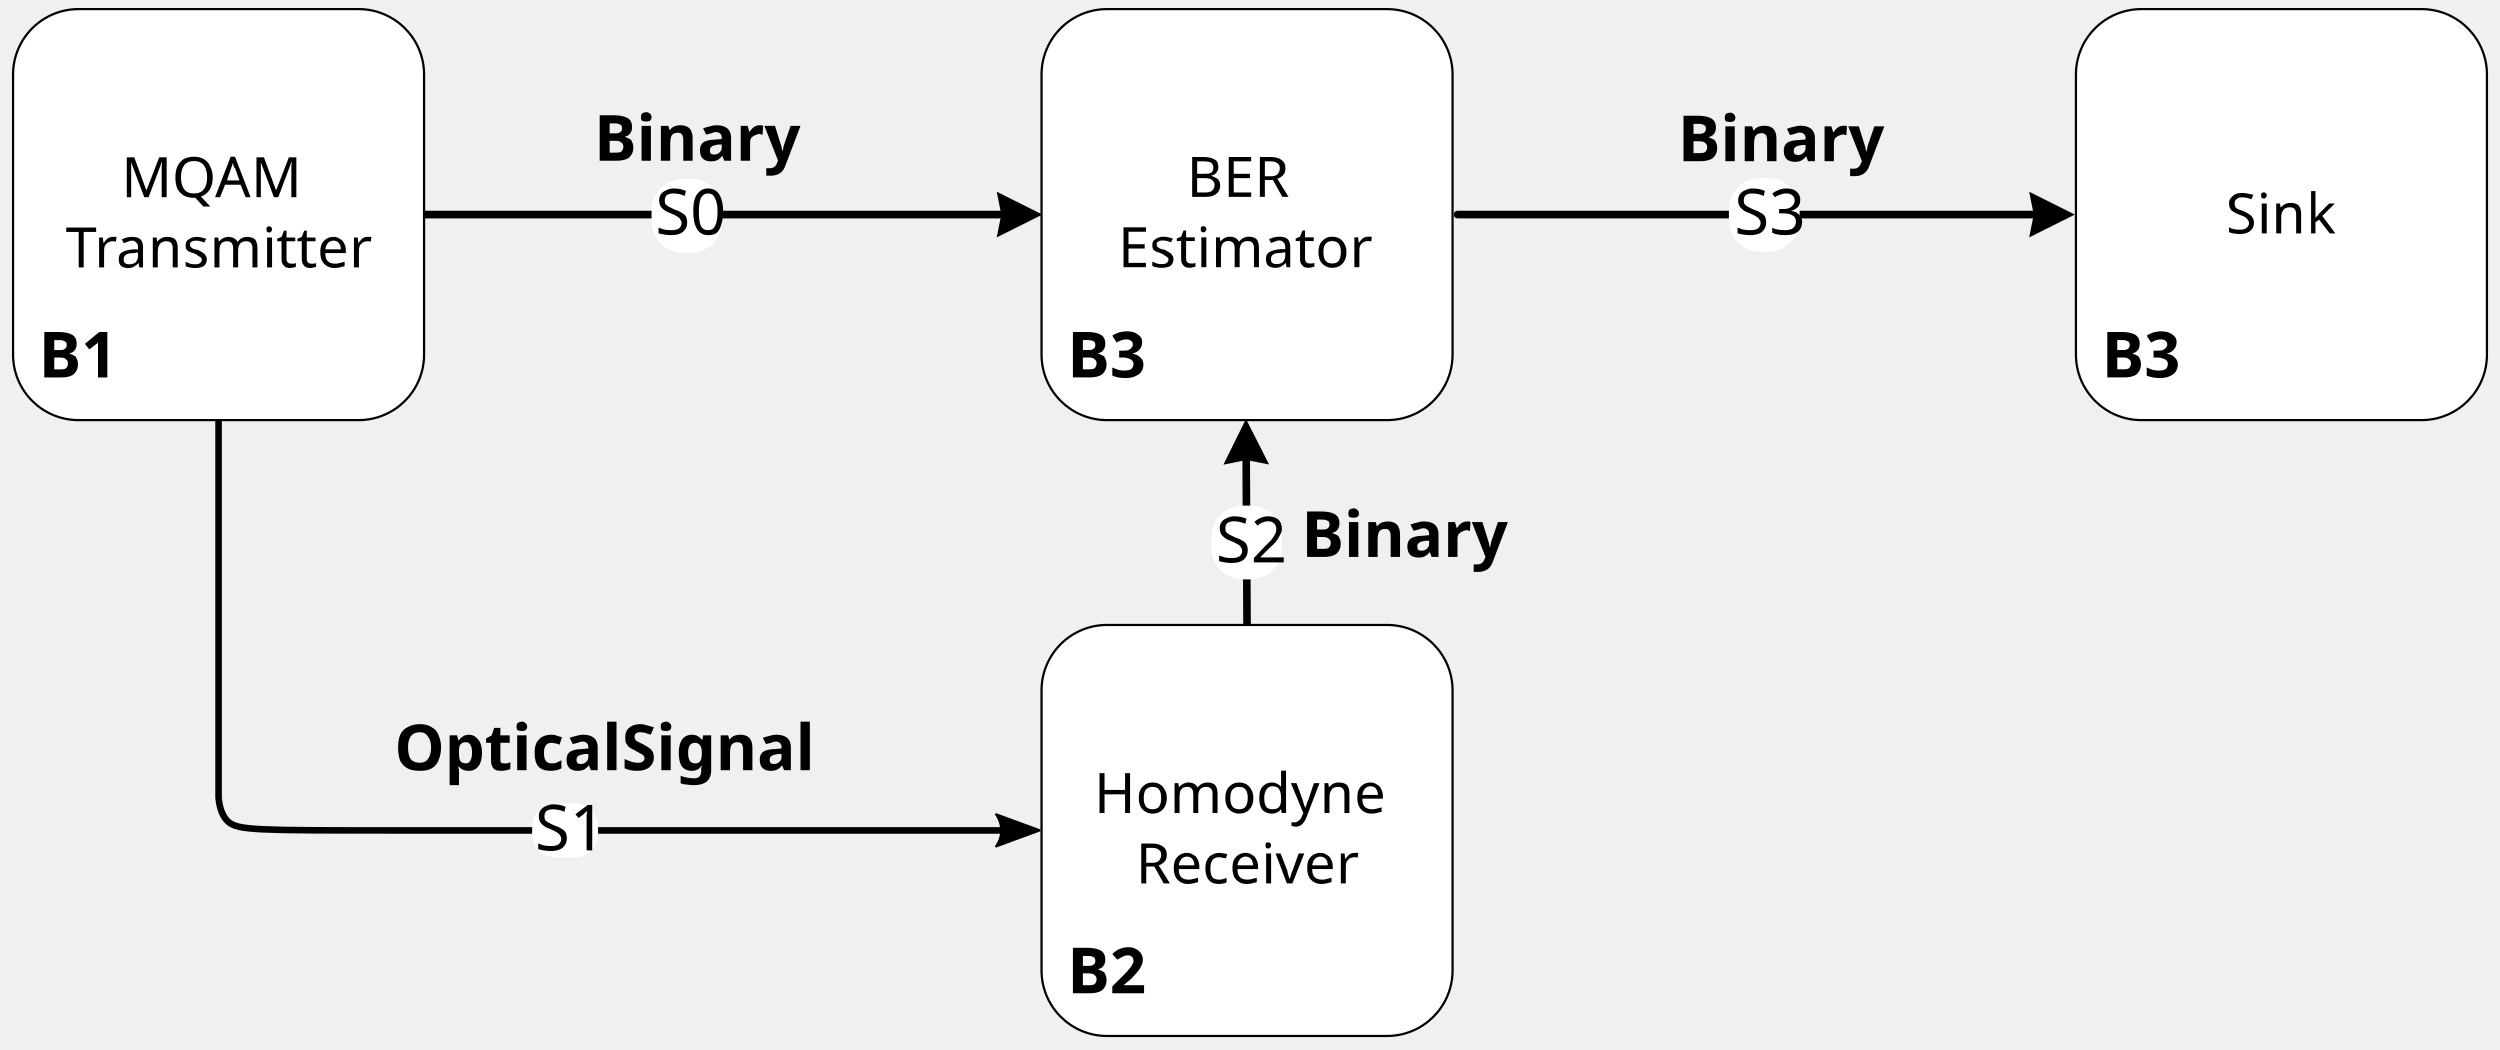
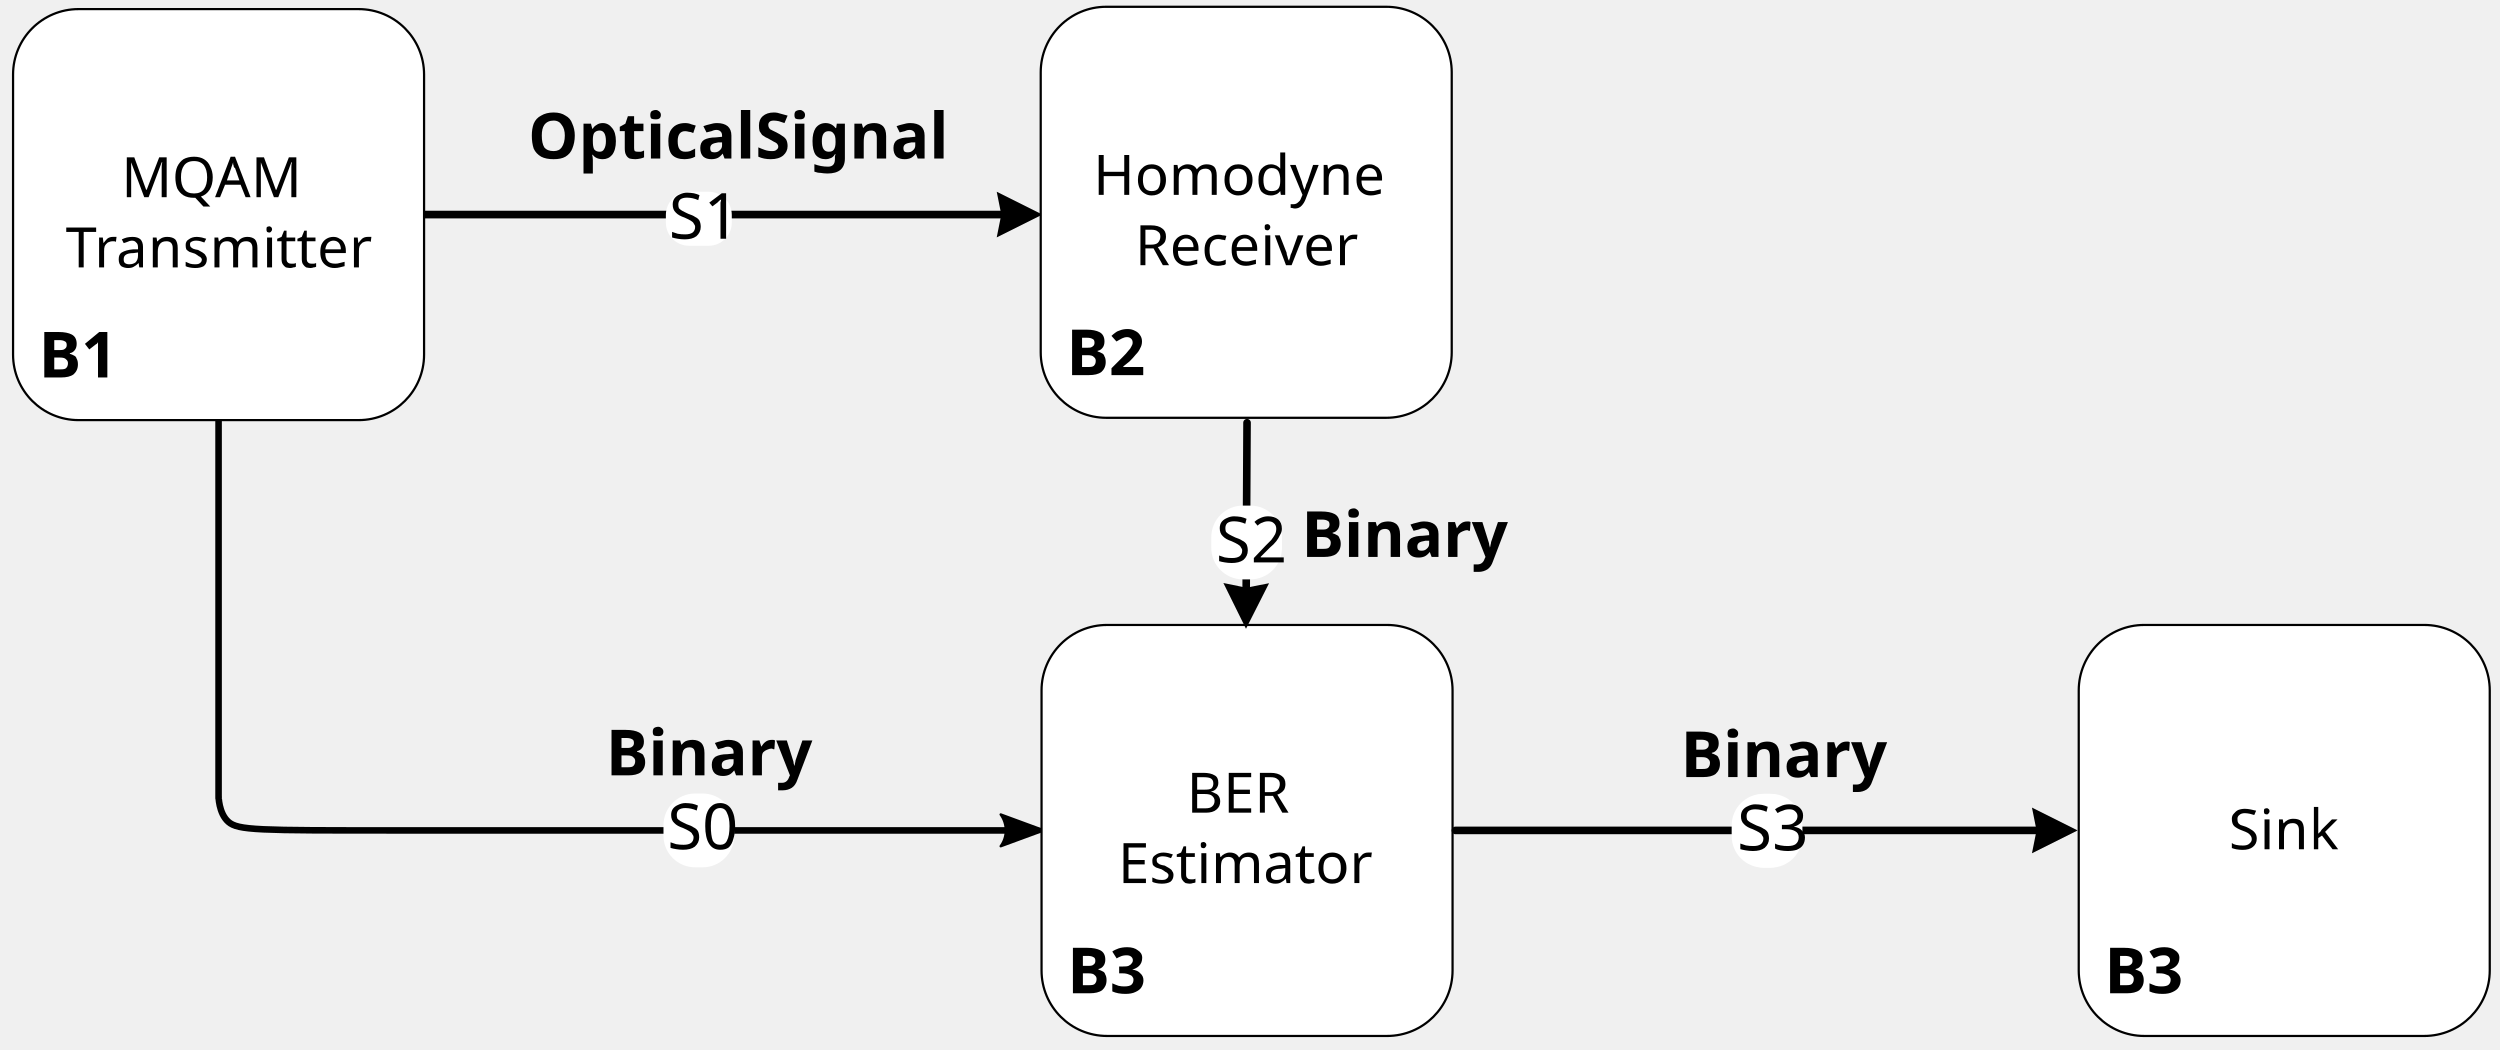
<svg xmlns="http://www.w3.org/2000/svg" width="62.73mm" height="26.322mm" viewBox="0 0 62.73 26.322" version="1.1" id="svg4849">
  <defs id="defs4843">
    <marker orient="auto" refY="0.0" refX="0.0" id="Arrow2Mend" style="overflow:visible;">
      <path id="path4526" style="fill-rule:evenodd;stroke-width:0.625;stroke-linejoin:round;stroke:#000000;stroke-opacity:1;fill:#000000;fill-opacity:1" d="M 8.719,4.034 L -2.207,0.016 L 8.719,-4.002 C 6.973,-1.63 6.983,1.616 8.719,4.034 z " transform="scale(0.6) rotate(180) translate(0,0)" />
    </marker>
    <marker orient="auto" refY="0" refX="0" id="marker6416" style="overflow:visible">
      <path id="path6414" style="fill:#000000;fill-opacity:1;fill-rule:evenodd;stroke:#000000;stroke-width:0.625;stroke-linejoin:round;stroke-opacity:1" d="M 8.719,4.034 -2.207,0.016 8.719,-4.002 c -1.745,2.372 -1.735,5.617 -6e-7,8.035 z" transform="scale(0.6)" />
    </marker>
    <marker orient="auto" refY="0" refX="0" id="Arrow1Mstart" style="overflow:visible">
      <path id="path6052" d="M 0,0 5,-5 -12.5,0 5,5 Z" style="fill:#000000;fill-opacity:1;fill-rule:evenodd;stroke:#000000;stroke-width:1pt;stroke-opacity:1" transform="matrix(0.4,0,0,0.4,4,0)" />
    </marker>
    <marker orient="auto" refY="0" refX="0" id="Arrow2Mstart" style="overflow:visible">
      <path id="path6070" style="fill:#000000;fill-opacity:1;fill-rule:evenodd;stroke:#000000;stroke-width:0.625;stroke-linejoin:round;stroke-opacity:1" d="M 8.719,4.034 -2.207,0.016 8.719,-4.002 c -1.745,2.372 -1.735,5.617 -6e-7,8.035 z" transform="scale(0.6)" />
    </marker>
    <marker id="endMarker3" markerUnits="strokeWidth" orient="auto" markerWidth="8" markerHeight="6" viewBox="0 0 10 10" refX="1" refY="5">
      <polyline points="0,0 10,5 0,10 1,5" fill="solid" id="polyline578" />
    </marker>
    <marker id="marker4538" markerUnits="strokeWidth" orient="auto" markerWidth="8" markerHeight="6" viewBox="0 0 10 10" refX="1" refY="5">
      <polyline points="0,0 10,5 0,10 1,5" fill="solid" id="polyline4536" />
    </marker>
    <defs id="defs581">
      <marker refY="5" refX="1" viewBox="0 0 10 10" markerHeight="6" markerWidth="8" orient="auto" markerUnits="strokeWidth" id="marker4884">
        <polyline id="polyline4882" fill="solid" points="0,0 10,5 0,10 1,5" />
      </marker>
    </defs>
    <marker id="endMarker3-3" markerUnits="strokeWidth" orient="auto" markerWidth="8" markerHeight="6" viewBox="0 0 10 10" refX="1" refY="5">
      <polyline points="0,0 10,5 0,10 1,5" fill="solid" id="polyline578-4" />
    </marker>
    <marker id="endMarker3-4" markerUnits="strokeWidth" orient="auto" markerWidth="8" markerHeight="6" viewBox="0 0 10 10" refX="1" refY="5">
      <polyline points="0,0 10,5 0,10 1,5" fill="solid" id="polyline578-6" />
    </marker>
    <marker id="endMarker3-4-2" markerUnits="strokeWidth" orient="auto" markerWidth="8" markerHeight="6" viewBox="0 0 10 10" refX="1" refY="5">
      <polyline points="0,0 10,5 0,10 1,5" fill="solid" id="polyline578-6-0" />
    </marker>
    <marker id="endMarker3-5" markerUnits="strokeWidth" orient="auto" markerWidth="8" markerHeight="6" viewBox="0 0 10 10" refX="1" refY="5">
      <polyline points="0,0 10,5 0,10 1,5" fill="solid" id="polyline578-64" />
    </marker>
    <marker id="endMarker3-46" markerUnits="strokeWidth" orient="auto" markerWidth="8" markerHeight="6" viewBox="0 0 10 10" refX="1" refY="5">
      <polyline points="0,0 10,5 0,10 1,5" fill="solid" id="polyline578-5" />
    </marker>
  </defs>
  <g id="layer1" transform="translate(-55.22585,-107.326)">
    <g id="g5687">
      <path d="m 65.892,112.71 14.458,1e-5" style="fill:none;fill-rule:evenodd;stroke:#000000;stroke-width:0.191;stroke-linecap:round;stroke-linejoin:round;stroke-miterlimit:4;stroke-dasharray:none;marker-end:url(#endMarker3)" id="path583" />
    </g>
-     <text style="font-size:3.175px;stroke-width:0.265" id="text558" y="126.652" x="65.122">
+     <text style="font-size:3.175px;stroke-width:0.265" id="text558" y="111.305" x="68.478">
      <tspan style="font-weight:bold;font-size:1.587px;font-family:Calibri;fill:#000000;fill-opacity:1;stroke-width:0.265;stroke-opacity:1" id="tspan556" font-size="6" font-weight="bold">OpticalSignal</tspan>
    </text>
-     <text style="font-size:3.175px;stroke-width:0.265" id="text558-1" y="111.361" x="70.133">
-       <tspan style="font-weight:bold;font-size:1.587px;font-family:Calibri;fill:#000000;fill-opacity:1;stroke-width:0.265;stroke-opacity:1" id="tspan556-2" font-size="6" font-weight="bold">Binary</tspan>
-     </text>
-     <text style="font-size:3.175px;stroke-width:0.265" id="text558-1-8" y="111.373" x="97.328">
+     <text style="font-size:3.175px;stroke-width:0.265" id="text558-1-8" y="126.826" x="97.398">
      <tspan style="font-weight:bold;font-size:1.587px;font-family:Calibri;fill:#000000;fill-opacity:1;stroke-width:0.265;stroke-opacity:1" id="tspan556-2-7" font-size="6" font-weight="bold">Binary</tspan>
    </text>
    <text style="font-size:3.175px;stroke-width:0.265" id="text558-1-0" y="121.3" x="87.883">
      <tspan style="font-weight:bold;font-size:1.587px;font-family:Calibri;fill:#000000;fill-opacity:1;stroke-width:0.265;stroke-opacity:1" id="tspan556-2-1" font-size="6" font-weight="bold">Binary</tspan>
    </text>
-     <rect ry="0.794" y="111.792" x="98.657" height="1.852" width="1.675" id="rect5879" style="fill:#ffffff;fill-opacity:1;fill-rule:nonzero;stroke:none;stroke-width:0.196;stroke-linecap:butt;stroke-linejoin:round;stroke-miterlimit:4;stroke-dasharray:none;stroke-opacity:1;paint-order:markers fill stroke" />
-     <rect ry="0.794" y="111.816" x="71.575" height="1.852" width="1.775" id="rect5879-9" style="fill:#ffffff;fill-opacity:1;fill-rule:nonzero;stroke:none;stroke-width:0.202;stroke-linecap:butt;stroke-linejoin:round;stroke-miterlimit:4;stroke-dasharray:none;stroke-opacity:1;paint-order:markers fill stroke" />
-     <g id="g5629-1-4" transform="translate(27.77825,-13.99654)">
+     <rect ry="0.794" y="127.245" x="98.727" height="1.852" width="1.675" id="rect5879" style="fill:#ffffff;fill-opacity:1;fill-rule:nonzero;stroke:none;stroke-width:0.196;stroke-linecap:butt;stroke-linejoin:round;stroke-miterlimit:4;stroke-dasharray:none;stroke-opacity:1;paint-order:markers fill stroke" />
+     <g id="g5629-1-4" transform="translate(27.84841,1.456371)">
      <rect style="fill:#ffffff;fill-opacity:1;stroke:#000000;stroke-width:0.056;stroke-linecap:butt;stroke-linejoin:round;stroke-miterlimit:4;stroke-dasharray:none" id="rect4741-8-2-3-8" width="10.313" height="10.313" x="79.537" y="121.551" ry="1.643" />
      <text x="80.182" y="130.794" id="text600-5-3-5-8" style="font-size:3.175px;stroke-width:0.265">
        <tspan font-weight="bold" font-size="6" id="tspan598-8-5-8-9" style="font-weight:bold;font-size:1.587px;font-family:Calibri;fill:#000000;fill-opacity:1;stroke-width:0.265;stroke-opacity:1">B3</tspan>
      </text>
      <text x="84.683" y="127.18" id="text576-1-0-2-2" style="font-style:normal;font-variant:normal;font-weight:normal;font-stretch:normal;font-size:1.411px;font-family:Calibri;-inkscape-font-specification:'Calibri, Normal';font-variant-ligatures:normal;font-variant-caps:normal;font-variant-numeric:normal;font-feature-settings:normal;text-align:center;writing-mode:lr-tb;text-anchor:middle;stroke-width:0.265">
        <tspan style="stroke-width:0.265" x="84.683" y="127.18" id="tspan5581-0-6">Sink</tspan>
      </text>
    </g>
    <g transform="rotate(90,60.95776,110.8875)" id="g5687-3">
-       <path style="fill:none;stroke:#000000;stroke-width:0.165;stroke-linecap:butt;stroke-linejoin:miter;stroke-miterlimit:4;stroke-dasharray:none;stroke-opacity:1;marker-end:url(#Arrow2Mend)" d="m 67.937,111.135 c 3.432,0 6.864,0 8.364,0 1.5,0 1.068,0 1.068,0 -1.32e-4,0 0.432,0 0.648,-0.245 0.216,-0.245 0.216,-0.735 0.216,-4.129 0,-3.395 0,-9.701 0,-16.003" id="path4495" />
+       <path style="fill:none;stroke:#000000;stroke-width:0.165;stroke-linecap:butt;stroke-linejoin:miter;stroke-miterlimit:4;stroke-dasharray:none;stroke-opacity:1;marker-end:url(#Arrow2Mend)" d="m 67.937,111.135 c 3.432,0 6.864,0 8.364,0 1.5,0 1.068,0 1.068,0 -1.32e-4,0 0.432,0 0.648,-0.245 0.216,-0.245 0.216,-0.735 0.216,-4.148 0,-3.413 10e-7,-9.756 10e-7,-16.096" id="path4495" />
    </g>
+     <text style="font-size:3.175px;stroke-width:0.265" id="text558-1" y="126.783" x="70.431">
+       <tspan style="font-weight:bold;font-size:1.587px;font-family:Calibri;fill:#000000;fill-opacity:1;stroke-width:0.265;stroke-opacity:1" id="tspan556-2" font-size="6" font-weight="bold">Binary</tspan>
+     </text>
+     <rect ry="0.794" y="127.237" x="71.874" height="1.852" width="1.775" id="rect5879-9" style="fill:#ffffff;fill-opacity:1;fill-rule:nonzero;stroke:none;stroke-width:0.202;stroke-linecap:butt;stroke-linejoin:round;stroke-miterlimit:4;stroke-dasharray:none;stroke-opacity:1;paint-order:markers fill stroke" />
    <g transform="translate(-3.088349,4.3882e-4)" id="g6948">
      <rect ry="1.643" y="107.554" x="58.642" height="10.313" width="10.313" id="rect4741" style="fill:#ffffff;fill-opacity:1;stroke:#000000;stroke-width:0.056;stroke-linecap:butt;stroke-linejoin:round;stroke-miterlimit:4;stroke-dasharray:none" />
      <text style="font-size:3.175px;stroke-width:0.265" id="text600" y="116.797" x="59.287">
        <tspan style="font-weight:bold;font-size:1.587px;font-family:Calibri;fill:#000000;fill-opacity:1;stroke-width:0.265;stroke-opacity:1" id="tspan598" font-size="6" font-weight="bold">B1</tspan>
      </text>
      <text style="font-style:normal;font-variant:normal;font-weight:normal;font-stretch:normal;font-size:1.411px;font-family:Calibri;-inkscape-font-specification:'Calibri, Normal';font-variant-ligatures:normal;font-variant-caps:normal;font-variant-numeric:normal;font-feature-settings:normal;text-align:center;writing-mode:lr-tb;text-anchor:middle;stroke-width:0.265" id="text576" y="112.274" x="63.806">
        <tspan y="112.274" x="63.806" id="tspan5480">MQAM</tspan>
        <tspan y="114.038" x="63.806" id="tspan5482">Transmitter</tspan>
      </text>
    </g>
-     <g id="g5629-1" transform="translate(1.823344,-13.99654)">
+     <g id="g5629-1" transform="translate(1.823344,1.456371)">
      <rect style="fill:#ffffff;fill-opacity:1;stroke:#000000;stroke-width:0.056;stroke-linecap:butt;stroke-linejoin:round;stroke-miterlimit:4;stroke-dasharray:none" id="rect4741-8-2-3" width="10.313" height="10.313" x="79.537" y="121.551" ry="1.643" />
      <text x="80.182" y="130.794" id="text600-5-3-5" style="font-size:3.175px;stroke-width:0.265">
        <tspan font-weight="bold" font-size="6" id="tspan598-8-5-8" style="font-weight:bold;font-size:1.587px;font-family:Calibri;fill:#000000;fill-opacity:1;stroke-width:0.265;stroke-opacity:1">B3</tspan>
      </text>
      <text x="84.647" y="126.264" id="text576-1-0-2" style="font-style:normal;font-variant:normal;font-weight:normal;font-stretch:normal;font-size:1.411px;font-family:Calibri;-inkscape-font-specification:'Calibri, Normal';font-variant-ligatures:normal;font-variant-caps:normal;font-variant-numeric:normal;font-feature-settings:normal;text-align:center;writing-mode:lr-tb;text-anchor:middle;stroke-width:0.265">
        <tspan style="stroke-width:0.265" id="tspan5482-0-8-4" x="84.647" y="126.264">BER</tspan>
        <tspan style="stroke-width:0.265" x="84.647" y="128.028" id="tspan5581-0">Estimator</tspan>
      </text>
    </g>
-     <rect style="fill:#ffffff;fill-opacity:1;fill-rule:nonzero;stroke:none;stroke-width:0.167;stroke-linecap:butt;stroke-linejoin:round;stroke-miterlimit:4;stroke-dasharray:none;stroke-opacity:1;paint-order:markers fill stroke" id="rect5879-9-0" width="1.654" height="1.356" x="68.578" y="127.485" ry="0.581" />
-     <text style="font-size:3.175px;fill-rule:evenodd;stroke-width:0.191;stroke-miterlimit:4;stroke-dasharray:none" x="68.654" y="128.665" id="text587">
+     <rect style="fill:#ffffff;fill-opacity:1;fill-rule:nonzero;stroke:none;stroke-width:0.167;stroke-linecap:butt;stroke-linejoin:round;stroke-miterlimit:4;stroke-dasharray:none;stroke-opacity:1;paint-order:markers fill stroke" id="rect5879-9-0" width="1.654" height="1.356" x="71.934" y="112.137" ry="0.581" />
+     <text style="font-size:3.175px;fill-rule:evenodd;stroke-width:0.191;stroke-miterlimit:4;stroke-dasharray:none" x="72.01" y="113.317" id="text587">
      <tspan font-size="6" id="tspan585" style="font-size:1.587px;font-family:Calibri;fill:#000000;fill-opacity:1;fill-rule:evenodd;stroke-width:0.191;stroke-miterlimit:4;stroke-dasharray:none;stroke-opacity:1">S1</tspan>
    </text>
-     <text style="font-size:3.175px;stroke-width:0.265" x="71.673" y="113.212" id="text587-6">
+     <text style="font-size:3.175px;stroke-width:0.265" x="71.971" y="128.634" id="text587-6">
      <tspan font-size="6" id="tspan585-3" style="font-size:1.587px;font-family:Calibri;fill:#000000;fill-opacity:1;stroke-width:0.265;stroke-opacity:1">S0</tspan>
    </text>
-     <g transform="rotate(-90,79.81002,114.3506)" id="g5687-2">
+     <g transform="matrix(0,1,1,0,-34.54054,46.78008)" id="g5687-2">
      <path d="m 71.153,121.057 4.139,-0.021" style="fill:none;fill-rule:evenodd;stroke:#000000;stroke-width:0.191;stroke-linecap:round;stroke-linejoin:round;stroke-miterlimit:4;stroke-dasharray:none;marker-end:url(#endMarker3-5)" id="path583-4" />
    </g>
-     <g id="g5621" transform="translate(1.823344,15.45638)">
+     <g id="g5621" transform="translate(1.802542,-0.0547569)">
      <rect ry="1.643" y="107.551" x="79.537" height="10.313" width="10.313" id="rect4741-8" style="fill:#ffffff;fill-opacity:1;stroke:#000000;stroke-width:0.056;stroke-linecap:butt;stroke-linejoin:round;stroke-miterlimit:4;stroke-dasharray:none" />
      <text style="font-size:3.175px;stroke-width:0.265" id="text600-5" y="116.794" x="80.182">
        <tspan style="font-weight:bold;font-size:1.587px;font-family:Calibri;fill:#000000;fill-opacity:1;stroke-width:0.265;stroke-opacity:1" id="tspan598-8" font-size="6" font-weight="bold">B2</tspan>
      </text>
      <text style="font-style:normal;font-variant:normal;font-weight:normal;font-stretch:normal;font-size:1.411px;font-family:Calibri;-inkscape-font-specification:'Calibri, Normal';font-variant-ligatures:normal;font-variant-caps:normal;font-variant-numeric:normal;font-feature-settings:normal;text-align:center;writing-mode:lr-tb;text-anchor:middle;stroke-width:0.265" id="text576-1" y="112.271" x="84.701">
        <tspan y="112.271" x="84.701" id="tspan5480-6" style="stroke-width:0.265">Homodyne</tspan>
        <tspan y="114.035" x="84.701" id="tspan5482-0" style="stroke-width:0.265">Receiver</tspan>
      </text>
    </g>
    <rect ry="0.794" y="120.012" x="85.619" height="1.852" width="1.775" id="rect5879-9-8-8" style="fill:#ffffff;fill-opacity:1;fill-rule:nonzero;stroke:none;stroke-width:0.202;stroke-linecap:butt;stroke-linejoin:round;stroke-miterlimit:4;stroke-dasharray:none;stroke-opacity:1;paint-order:markers fill stroke" />
    <text style="font-size:3.175px;stroke-width:0.265" x="85.739" y="121.439" id="text587-6-9">
      <tspan font-size="6" id="tspan585-3-5" style="font-size:1.587px;font-family:Calibri;fill:#000000;fill-opacity:1;stroke-width:0.265;stroke-opacity:1">S2</tspan>
    </text>
-     <g transform="translate(25.9063,-1.6978955e-6)" id="g5687-6">
-       <path d="m 65.892,112.71 14.458,1e-5" style="fill:none;fill-rule:evenodd;stroke:#000000;stroke-width:0.191;stroke-linecap:round;stroke-linejoin:round;stroke-miterlimit:4;stroke-dasharray:none;marker-end:url(#endMarker3-46)" id="path583-1" />
+     <g transform="translate(25.97645,15.45291)" id="g5687-6">
+       <path d="m 65.769,112.71 c -0.147,0 14.581,1e-5 14.581,1e-5" style="fill:none;fill-rule:evenodd;stroke:#000000;stroke-width:0.191;stroke-linecap:round;stroke-linejoin:round;stroke-miterlimit:4;stroke-dasharray:none;marker-end:url(#endMarker3-46)" id="path583-1" />
    </g>
-     <rect ry="0.794" y="111.792" x="98.607" height="1.852" width="1.775" id="rect5879-9-8" style="fill:#ffffff;fill-opacity:1;fill-rule:nonzero;stroke:none;stroke-width:0.202;stroke-linecap:butt;stroke-linejoin:round;stroke-miterlimit:4;stroke-dasharray:none;stroke-opacity:1;paint-order:markers fill stroke" />
-     <text id="text587-7" y="113.212" x="98.748" style="font-size:3.175px;stroke-width:0.265;paint-order:markers stroke fill">
+     <rect ry="0.794" y="127.245" x="98.677" height="1.852" width="1.775" id="rect5879-9-8" style="fill:#ffffff;fill-opacity:1;fill-rule:nonzero;stroke:none;stroke-width:0.202;stroke-linecap:butt;stroke-linejoin:round;stroke-miterlimit:4;stroke-dasharray:none;stroke-opacity:1;paint-order:markers fill stroke" />
+     <text id="text587-7" y="128.665" x="98.818" style="font-size:3.175px;stroke-width:0.265;paint-order:markers stroke fill">
      <tspan style="font-size:1.587px;font-family:Calibri;fill:#000000;fill-opacity:1;stroke-width:0.265;stroke-opacity:1;paint-order:markers stroke fill" id="tspan585-5" font-size="6">S3</tspan>
    </text>
  </g>
</svg>
